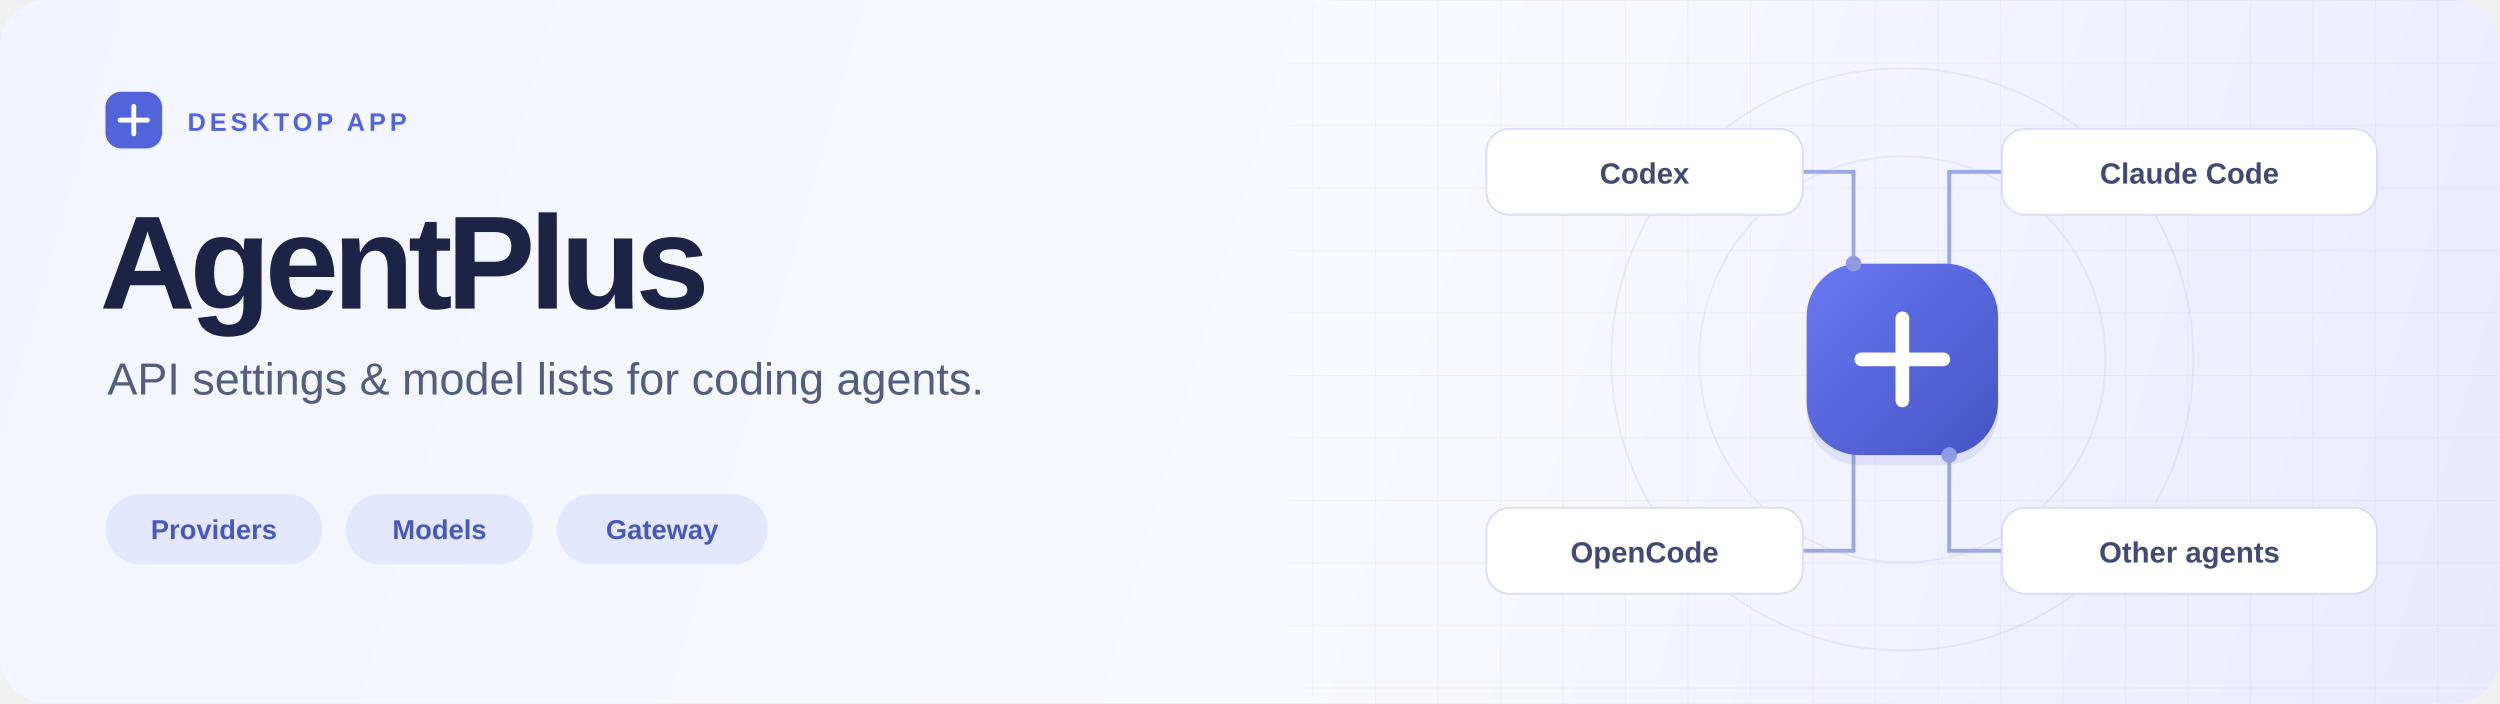
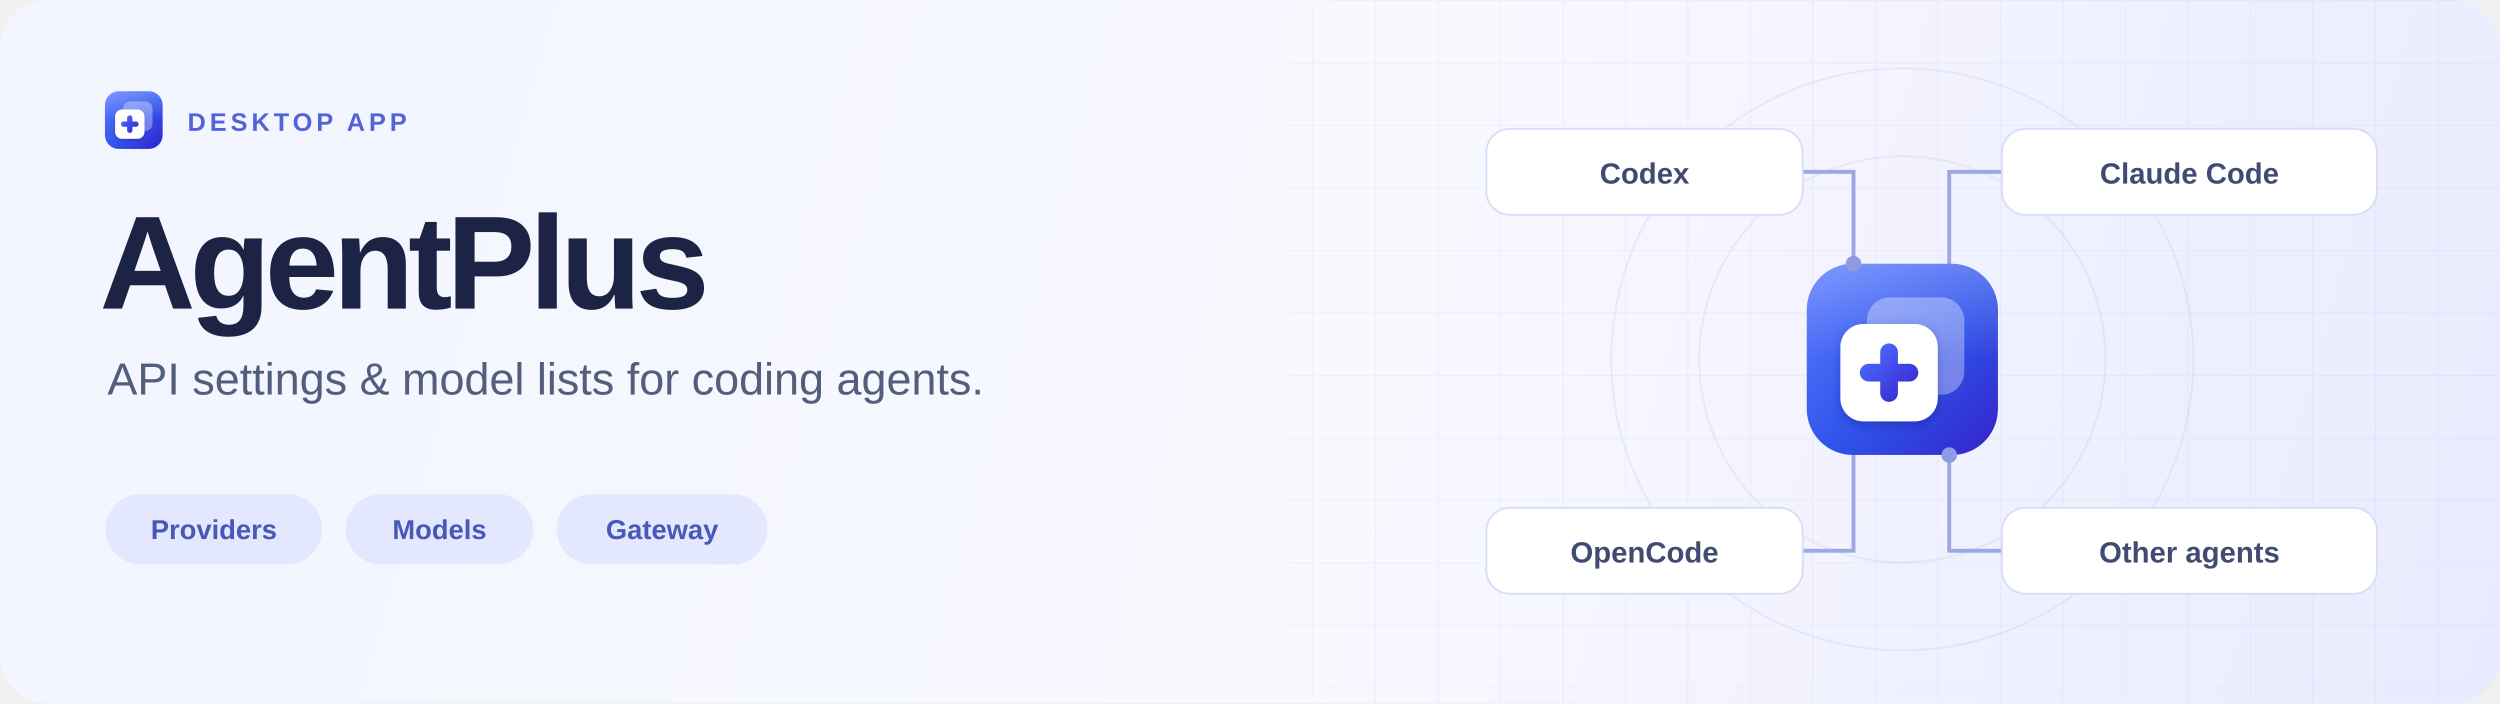
<svg xmlns="http://www.w3.org/2000/svg" width="1280" height="360" viewBox="0 0 1280 360" fill="none">
  <defs>
    <linearGradient id="bg" x1="0" y1="0" x2="1280" y2="360" gradientUnits="userSpaceOnUse">
      <stop stop-color="#F2F5FF" />
      <stop offset=".55" stop-color="#F8F9FF" />
      <stop offset="1" stop-color="#E9EAFE" />
    </linearGradient>
-     <linearGradient id="hub" x1="908" y1="132" x2="1012" y2="236" gradientUnits="userSpaceOnUse">
-       <stop stop-color="#6E7CF7" />
-       <stop offset="1" stop-color="#4755C5" />
-     </linearGradient>
    <pattern id="grid" width="32" height="32" patternUnits="userSpaceOnUse">
      <path d="M32 0H0V32" stroke="#6874C6" stroke-opacity=".07" />
    </pattern>
+     <symbol id="agentplus-logo" viewBox="0 0 1024 1024">
+       <defs>
+         <linearGradient id="agentplus-bg" x1="0" y1="0" x2="1" y2="1">
+           <stop offset="0" stop-color="#5B7BFF" />
+           <stop offset="0.55" stop-color="#2F54EB" />
+           <stop offset="1" stop-color="#3423C9" />
+         </linearGradient>
+         <linearGradient id="agentplus-gloss" x1="0" y1="0" x2="0" y2="1">
+           <stop offset="0" stop-color="#FFFFFF" stop-opacity="0.22" />
+           <stop offset="0.5" stop-color="#FFFFFF" stop-opacity="0" />
+         </linearGradient>
+         <linearGradient id="agentplus-ink" gradientUnits="userSpaceOnUse" x1="352" y1="464" x2="552" y2="680">
+           <stop offset="0" stop-color="#4D6DFF" />
+           <stop offset="1" stop-color="#3628D2" />
+         </linearGradient>
+         <filter id="agentplus-shadow" x="-30%" y="-30%" width="160%" height="160%">
+           <feDropShadow dx="0" dy="18" stdDeviation="24" flood-color="#10164A" flood-opacity="0.24" />
+         </filter>
+       </defs>
+       <rect x="80" y="80" width="864" height="864" rx="208" fill="url(#agentplus-bg)" />
+       <rect x="80" y="80" width="864" height="864" rx="208" fill="url(#agentplus-gloss)" />
+       <rect x="352" y="232" width="440" height="440" rx="104" fill="#FFFFFF" fill-opacity="0.34" />
+       <g filter="url(#agentplus-shadow)">
+         <rect x="232" y="352" width="440" height="440" rx="104" fill="#FFFFFF" />
+       </g>
+       <path d="M452 480V664M360 572H544" stroke="url(#agentplus-ink)" stroke-width="80" stroke-linecap="round" fill="none" />
+     </symbol>
  </defs>
  <rect width="1280" height="360" rx="24" fill="url(#bg)" />
  <rect x="660" width="620" height="360" rx="24" fill="url(#grid)" />
  <circle cx="974" cy="184" r="149" stroke="#6C77CF" stroke-opacity=".1" />
  <circle cx="974" cy="184" r="104" stroke="#6C77CF" stroke-opacity=".1" />
  <g font-family="Segoe UI,Arial,sans-serif">
-     <rect x="54" y="47" width="29" height="29" rx="8" fill="#5364DA" />
-     <path d="M68.5 54.5V68.5M61.5 61.5H75.5" stroke="white" stroke-width="2.5" stroke-linecap="round" />
+     <use href="#agentplus-logo" x="51" y="44" width="35" height="35" />
    <text x="96" y="67" fill="#5364DA" font-size="13" font-weight="700" letter-spacing="2">DESKTOP APP</text>
    <text x="51" y="158" fill="#1C2345" font-size="68" font-weight="700" letter-spacing="-3">AgentPlus</text>
    <text x="55" y="202" fill="#535D7C" font-size="23">API settings &amp; model lists for coding agents.</text>
    <g font-size="14" font-weight="600" fill="#4858B8">
      <rect x="54" y="253" width="111" height="36" rx="18" fill="#E3E8FE" />
      <text x="109.5" y="276" text-anchor="middle">Providers</text>
      <rect x="177" y="253" width="96" height="36" rx="18" fill="#E3E8FE" />
      <text x="225" y="276" text-anchor="middle">Models</text>
      <rect x="285" y="253" width="108" height="36" rx="18" fill="#E3E8FE" />
      <text x="339" y="276" text-anchor="middle">Gateway</text>
    </g>
    <g stroke="#9DA8E3" stroke-width="2">
      <path d="M949 140V88H875M998 140V88H1076M949 228V282H875M998 228V282H1076" />
    </g>
    <g fill="white" stroke="#D9DEF6">
      <rect x="761" y="66" width="162" height="44" rx="12" />
      <rect x="1025" y="66" width="192" height="44" rx="12" />
      <rect x="761" y="260" width="162" height="44" rx="12" />
      <rect x="1025" y="260" width="192" height="44" rx="12" />
    </g>
    <g fill="#414B72" font-size="15" font-weight="600" text-anchor="middle">
      <text x="842" y="94">Codex</text>
      <text x="1121" y="94">Claude Code</text>
      <text x="842" y="288">OpenCode</text>
      <text x="1121" y="288">Other agents</text>
    </g>
-     <rect x="925" y="135" width="98" height="98" rx="27" fill="#4E5DCF" fill-opacity=".12" transform="translate(0 5)" />
-     <rect x="925" y="135" width="98" height="98" rx="27" fill="url(#hub)" />
-     <path d="M974 163V205M953 184H995" stroke="white" stroke-width="7" stroke-linecap="round" />
+     <use href="#agentplus-logo" x="916" y="126" width="116" height="116" />
    <circle cx="949" cy="135" r="4" fill="#8E9AE2" />
    <circle cx="998" cy="233" r="4" fill="#8E9AE2" />
  </g>
</svg>
